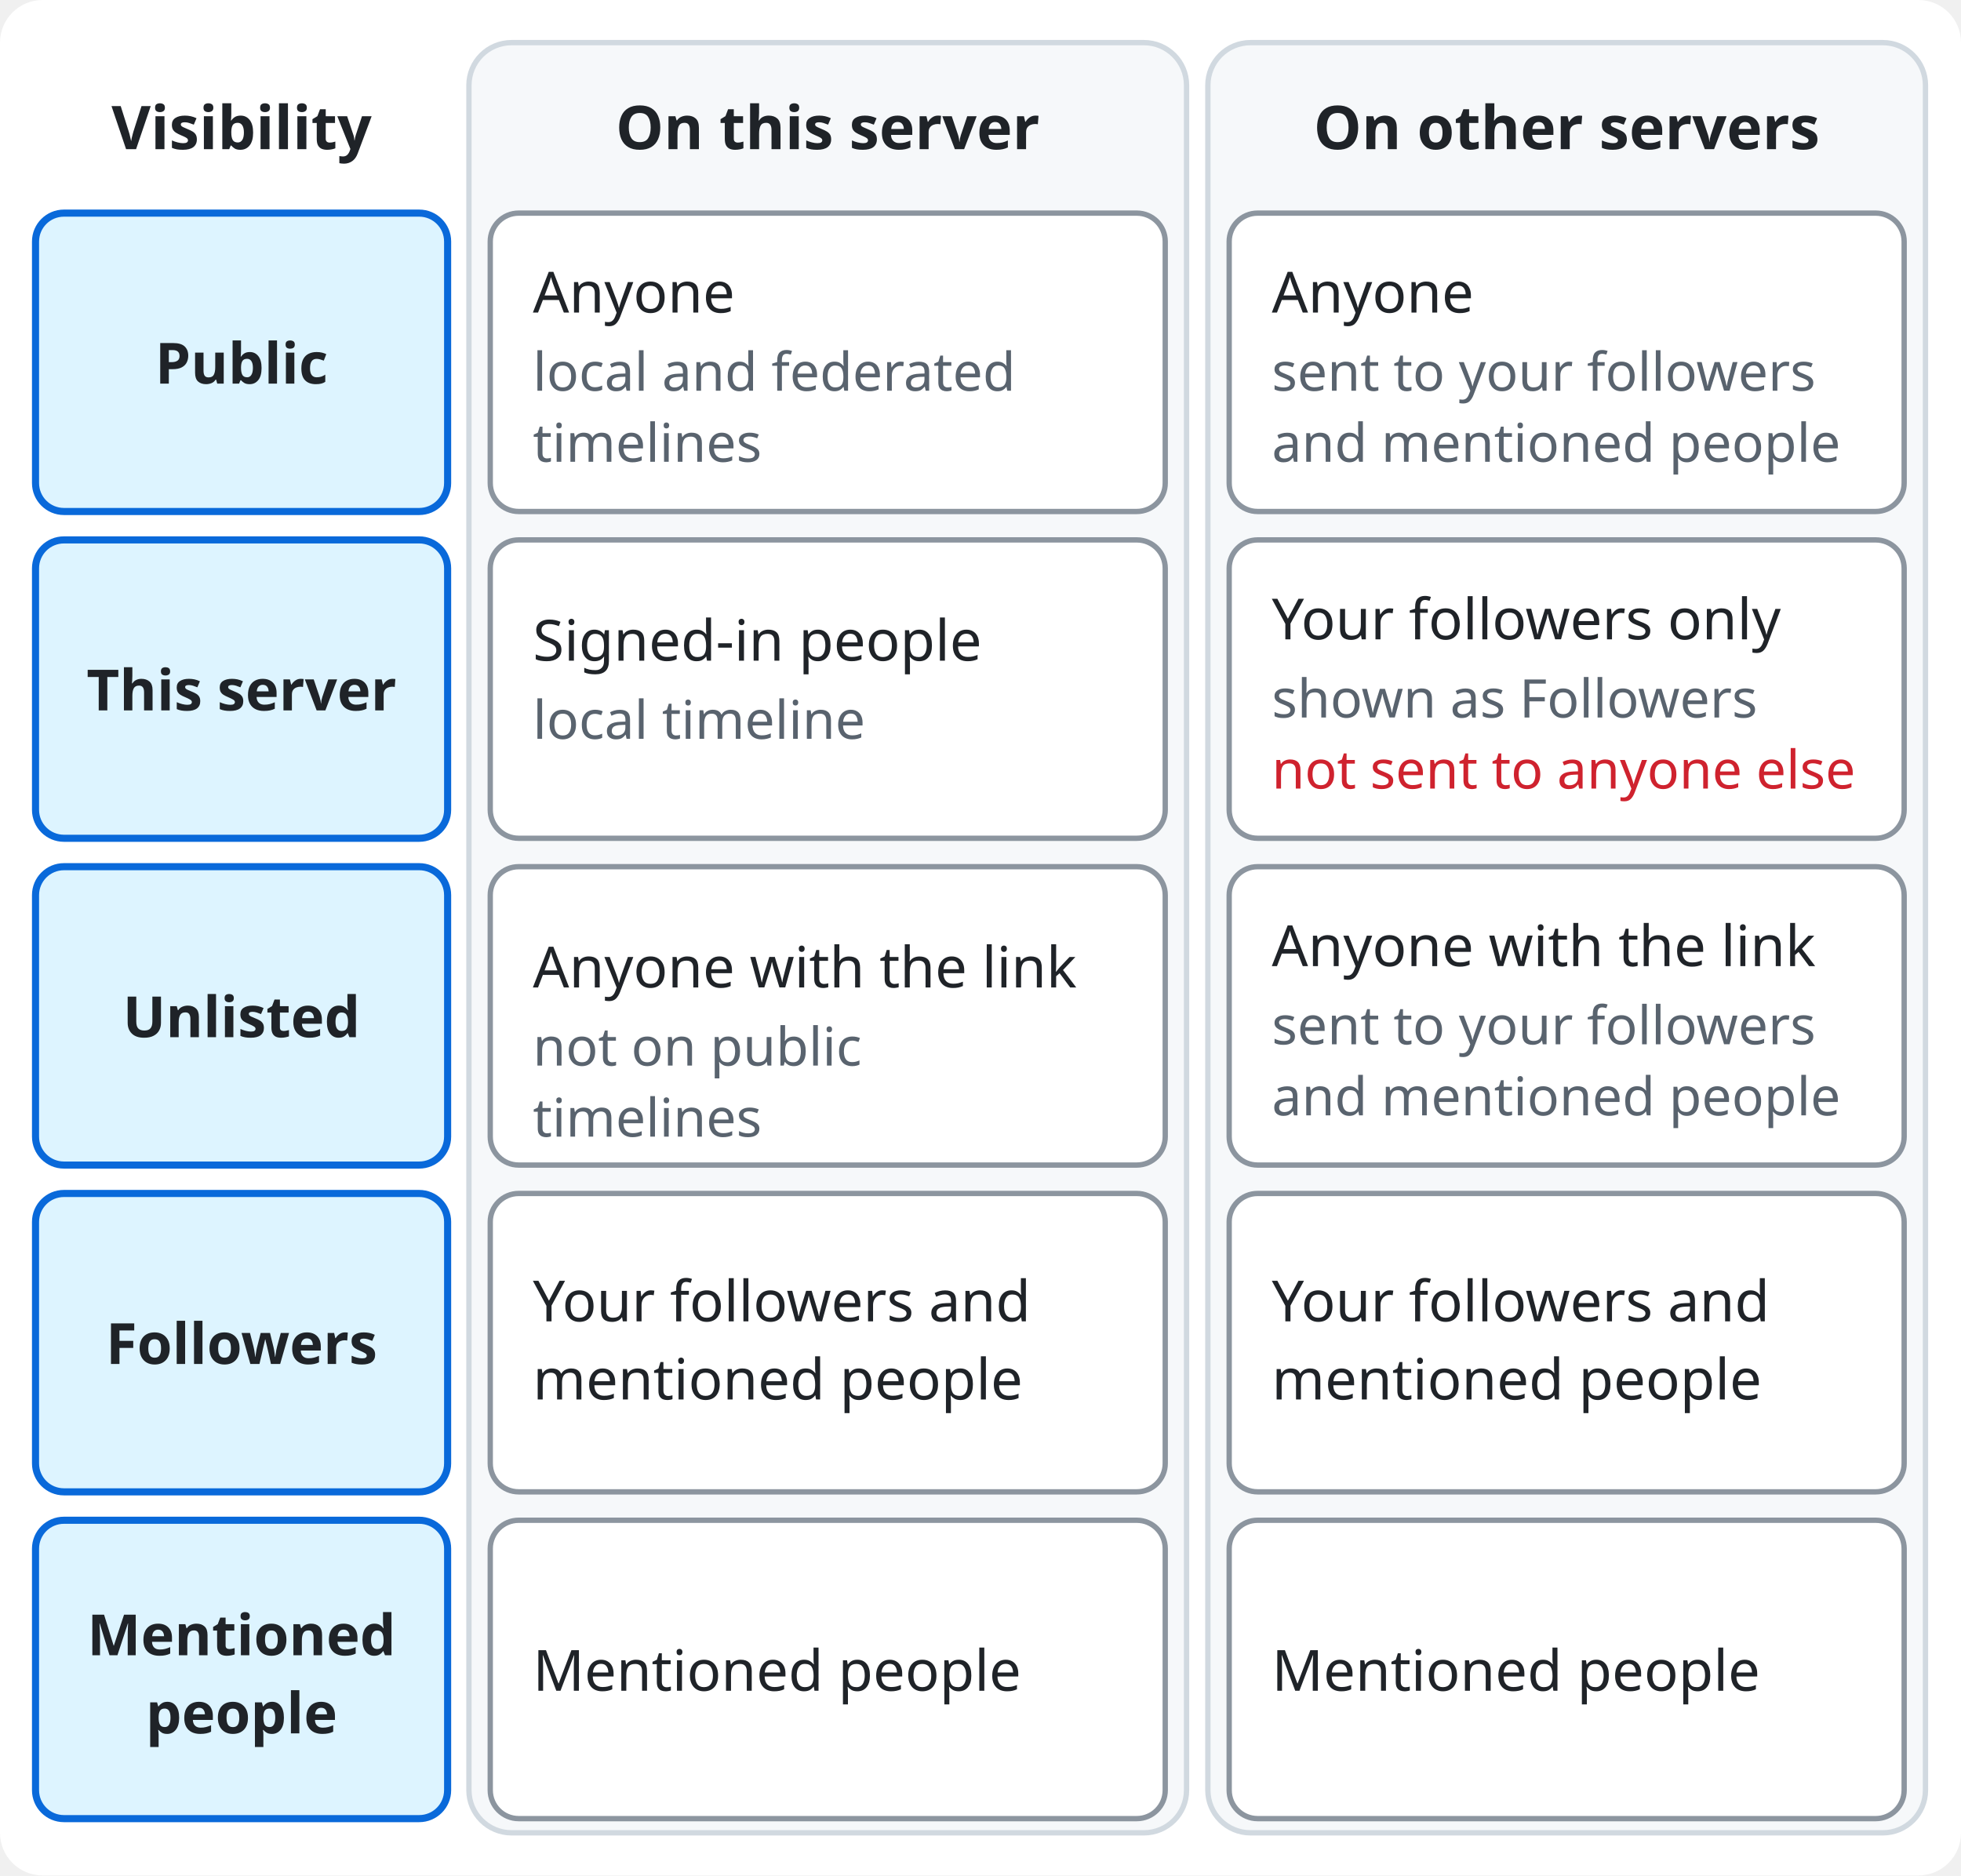
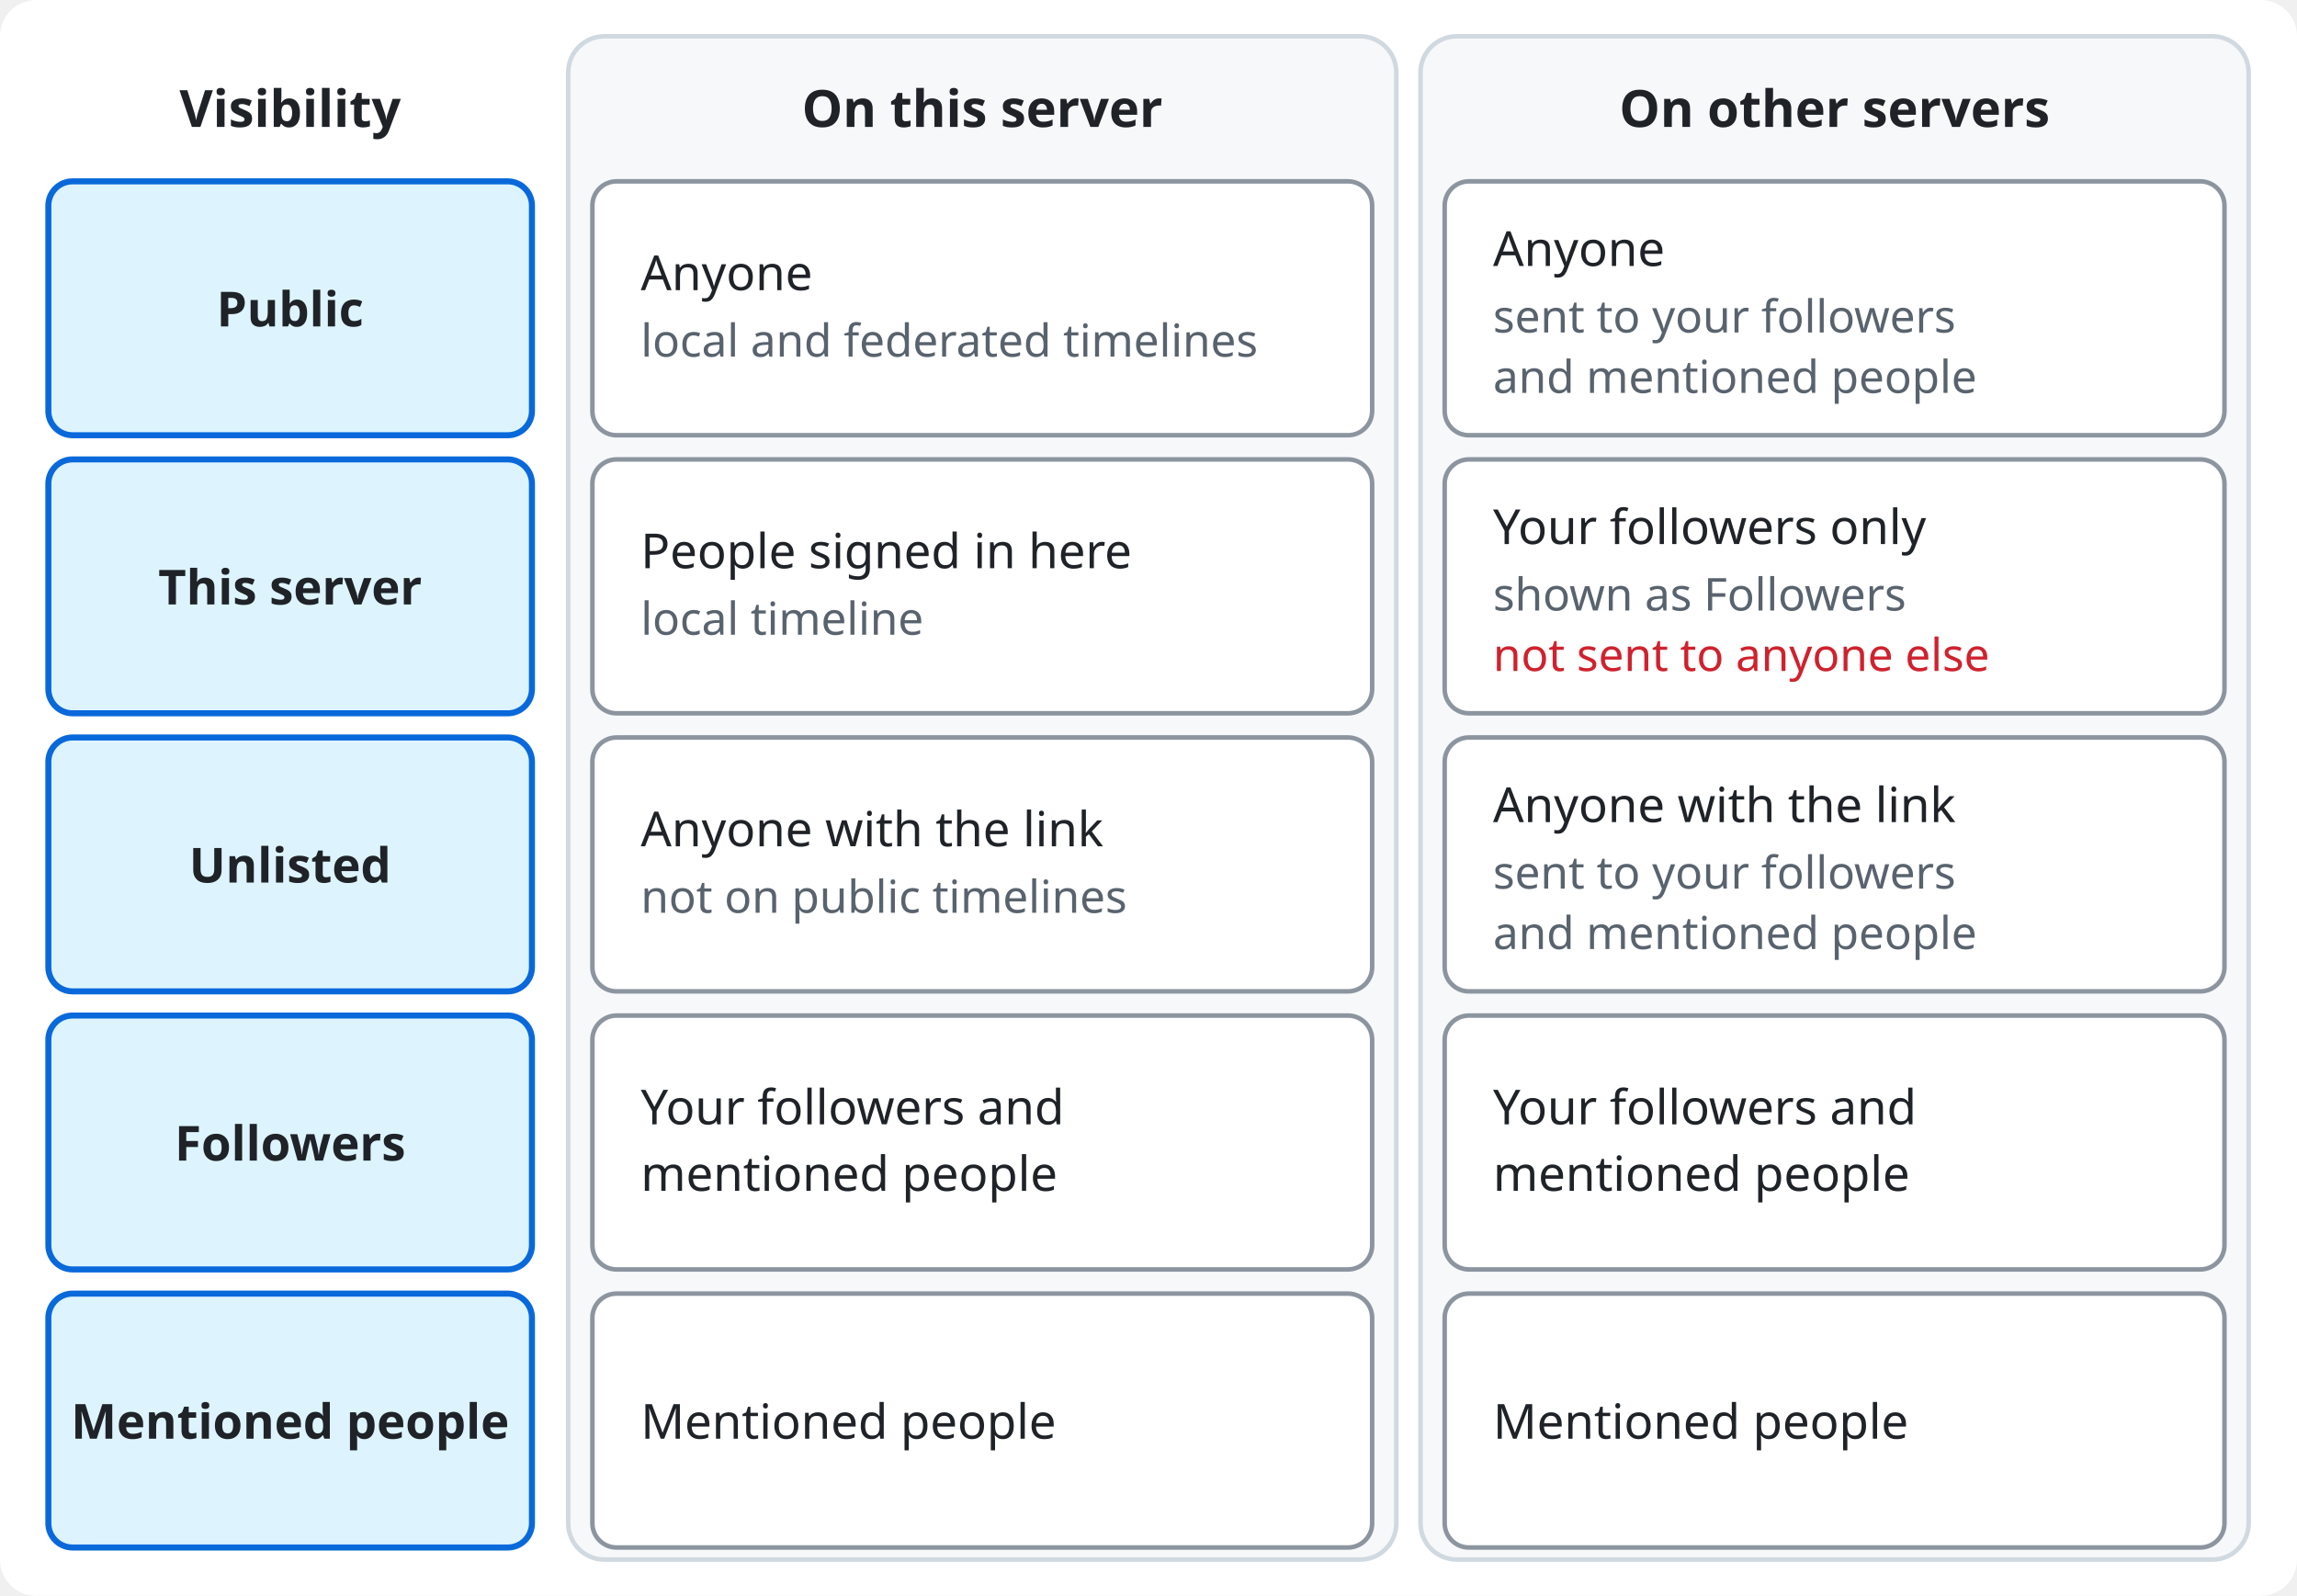
- <svg xmlns="http://www.w3.org/2000/svg" viewBox="0 0 552 528" width="552" height="528" role="img" aria-labelledby="title desc">
+ <svg xmlns="http://www.w3.org/2000/svg" viewBox="0 0 760 528" width="760" height="528" role="img" aria-labelledby="title desc">
  <style>
    svg { font-family: -apple-system, BlinkMacSystemFont, "Segoe UI", "Noto Sans", Helvetica, Arial, sans-serif; }
    .bg { fill: #ffffff; }
    .t { fill: #1f2328; font-size: 16px; }
    .b { font-weight: 600; }
    .m { fill: #59636e; font-size: 15px; }
    .h { fill: #1f2328; font-size: 17px; font-weight: 600; }
    .danger { fill: #cf222e; font-size: 15px; }
    .group { fill: #f6f8fa; stroke: #d1d9e0; stroke-width: 1.5; }
    .proc { fill: #ddf4ff; stroke: #0969da; stroke-width: 2; }
    .port { fill: #ffffff; stroke: #8c959f; stroke-width: 1.5; }
    @media (prefers-color-scheme: dark) {
      .bg { fill: #0d1117; }
      .t, .h { fill: #e6edf3; }
      .m { fill: #9198a1; }
      .danger { fill: #f85149; }
      .group { fill: #151b23; stroke: #3d444d; }
      .proc { fill: #0c2d6b; stroke: #4493f8; }
      .port { fill: #0d1117; stroke: #656c76; }
    }
  </style>
-   <rect class="bg" x="0" y="0" width="552" height="528" rx="12" />
-   <text class="h" x="68" y="42" text-anchor="middle">Visibility</text>
-   <rect class="group" x="132" y="12" width="202" height="504" rx="12" />
-   <text class="h" x="233" y="42" text-anchor="middle">On this server</text>
-   <rect class="group" x="340" y="12" width="202" height="504" rx="12" />
-   <text class="h" x="441" y="42" text-anchor="middle">On other servers</text>
-   <rect class="proc" x="10" y="60" width="116" height="84" rx="8" />
-   <text class="t b" x="68" y="108" text-anchor="middle">Public</text>
-   <rect class="port" x="138" y="60" width="190" height="84" rx="8" />
-   <text class="t" x="150" y="88">Anyone</text>
-   <text class="m" x="150" y="110">local and federated</text>
-   <text class="m" x="150" y="130">timelines</text>
-   <rect class="port" x="346" y="60" width="190" height="84" rx="8" />
-   <text class="t" x="358" y="88">Anyone</text>
-   <text class="m" x="358" y="110">sent to your followers</text>
-   <text class="m" x="358" y="130">and mentioned people</text>
-   <rect class="proc" x="10" y="152" width="116" height="84" rx="8" />
-   <text class="t b" x="68" y="200" text-anchor="middle">This server</text>
-   <rect class="port" x="138" y="152" width="190" height="84" rx="8" />
-   <text class="t" x="150" y="186">Signed-in people</text>
-   <text class="m" x="150" y="208">local timeline</text>
-   <rect class="port" x="346" y="152" width="190" height="84" rx="8" />
-   <text class="t" x="358" y="180">Your followers only</text>
-   <text class="m" x="358" y="202">shown as Followers</text>
-   <text class="danger" x="358" y="222">not sent to anyone else</text>
-   <rect class="proc" x="10" y="244" width="116" height="84" rx="8" />
-   <text class="t b" x="68" y="292" text-anchor="middle">Unlisted</text>
-   <rect class="port" x="138" y="244" width="190" height="84" rx="8" />
-   <text class="t" x="150" y="278">Anyone with the link</text>
-   <text class="m" x="150" y="300">not on public</text>
-   <text class="m" x="150" y="320">timelines</text>
-   <rect class="port" x="346" y="244" width="190" height="84" rx="8" />
-   <text class="t" x="358" y="272">Anyone with the link</text>
-   <text class="m" x="358" y="294">sent to your followers</text>
-   <text class="m" x="358" y="314">and mentioned people</text>
-   <rect class="proc" x="10" y="336" width="116" height="84" rx="8" />
-   <text class="t b" x="68" y="384" text-anchor="middle">Followers</text>
-   <rect class="port" x="138" y="336" width="190" height="84" rx="8" />
-   <text class="t" x="150" y="372">Your followers and</text>
-   <text class="t" x="150" y="394">mentioned people</text>
-   <rect class="port" x="346" y="336" width="190" height="84" rx="8" />
-   <text class="t" x="358" y="372">Your followers and</text>
-   <text class="t" x="358" y="394">mentioned people</text>
-   <rect class="proc" x="10" y="428" width="116" height="84" rx="8" />
-   <text class="t b" x="68" y="466" text-anchor="middle">Mentioned</text>
-   <text class="t b" x="68" y="488" text-anchor="middle">people</text>
-   <rect class="port" x="138" y="428" width="190" height="84" rx="8" />
-   <text class="t" x="150" y="476">Mentioned people</text>
-   <rect class="port" x="346" y="428" width="190" height="84" rx="8" />
-   <text class="t" x="358" y="476">Mentioned people</text>
+   <rect class="bg" x="0" y="0" width="760" height="528" rx="12" />
+   <text class="h" x="96" y="42" text-anchor="middle">Visibility</text>
+   <rect class="group" x="188" y="12" width="274" height="504" rx="12" />
+   <text class="h" x="325" y="42" text-anchor="middle">On this server</text>
+   <rect class="group" x="470" y="12" width="274" height="504" rx="12" />
+   <text class="h" x="607" y="42" text-anchor="middle">On other servers</text>
+   <rect class="proc" x="16" y="60" width="160" height="84" rx="8" />
+   <text class="t b" x="96" y="108" text-anchor="middle">Public</text>
+   <rect class="port" x="196" y="60" width="258" height="84" rx="8" />
+   <text class="t" x="212" y="96">Anyone</text>
+   <text class="m" x="212" y="118">local and federated timelines</text>
+   <rect class="port" x="478" y="60" width="258" height="84" rx="8" />
+   <text class="t" x="494" y="88">Anyone</text>
+   <text class="m" x="494" y="110">sent to your followers</text>
+   <text class="m" x="494" y="130">and mentioned people</text>
+   <rect class="proc" x="16" y="152" width="160" height="84" rx="8" />
+   <text class="t b" x="96" y="200" text-anchor="middle">This server</text>
+   <rect class="port" x="196" y="152" width="258" height="84" rx="8" />
+   <text class="t" x="212" y="188">People signed in here</text>
+   <text class="m" x="212" y="210">local timeline</text>
+   <rect class="port" x="478" y="152" width="258" height="84" rx="8" />
+   <text class="t" x="494" y="180">Your followers only</text>
+   <text class="m" x="494" y="202">shown as Followers</text>
+   <text class="danger" x="494" y="222">not sent to anyone else</text>
+   <rect class="proc" x="16" y="244" width="160" height="84" rx="8" />
+   <text class="t b" x="96" y="292" text-anchor="middle">Unlisted</text>
+   <rect class="port" x="196" y="244" width="258" height="84" rx="8" />
+   <text class="t" x="212" y="280">Anyone with the link</text>
+   <text class="m" x="212" y="302">not on public timelines</text>
+   <rect class="port" x="478" y="244" width="258" height="84" rx="8" />
+   <text class="t" x="494" y="272">Anyone with the link</text>
+   <text class="m" x="494" y="294">sent to your followers</text>
+   <text class="m" x="494" y="314">and mentioned people</text>
+   <rect class="proc" x="16" y="336" width="160" height="84" rx="8" />
+   <text class="t b" x="96" y="384" text-anchor="middle">Followers</text>
+   <rect class="port" x="196" y="336" width="258" height="84" rx="8" />
+   <text class="t" x="212" y="372">Your followers and</text>
+   <text class="t" x="212" y="394">mentioned people</text>
+   <rect class="port" x="478" y="336" width="258" height="84" rx="8" />
+   <text class="t" x="494" y="372">Your followers and</text>
+   <text class="t" x="494" y="394">mentioned people</text>
+   <rect class="proc" x="16" y="428" width="160" height="84" rx="8" />
+   <text class="t b" x="96" y="476" text-anchor="middle">Mentioned people</text>
+   <rect class="port" x="196" y="428" width="258" height="84" rx="8" />
+   <text class="t" x="212" y="476">Mentioned people</text>
+   <rect class="port" x="478" y="428" width="258" height="84" rx="8" />
+   <text class="t" x="494" y="476">Mentioned people</text>
</svg>
